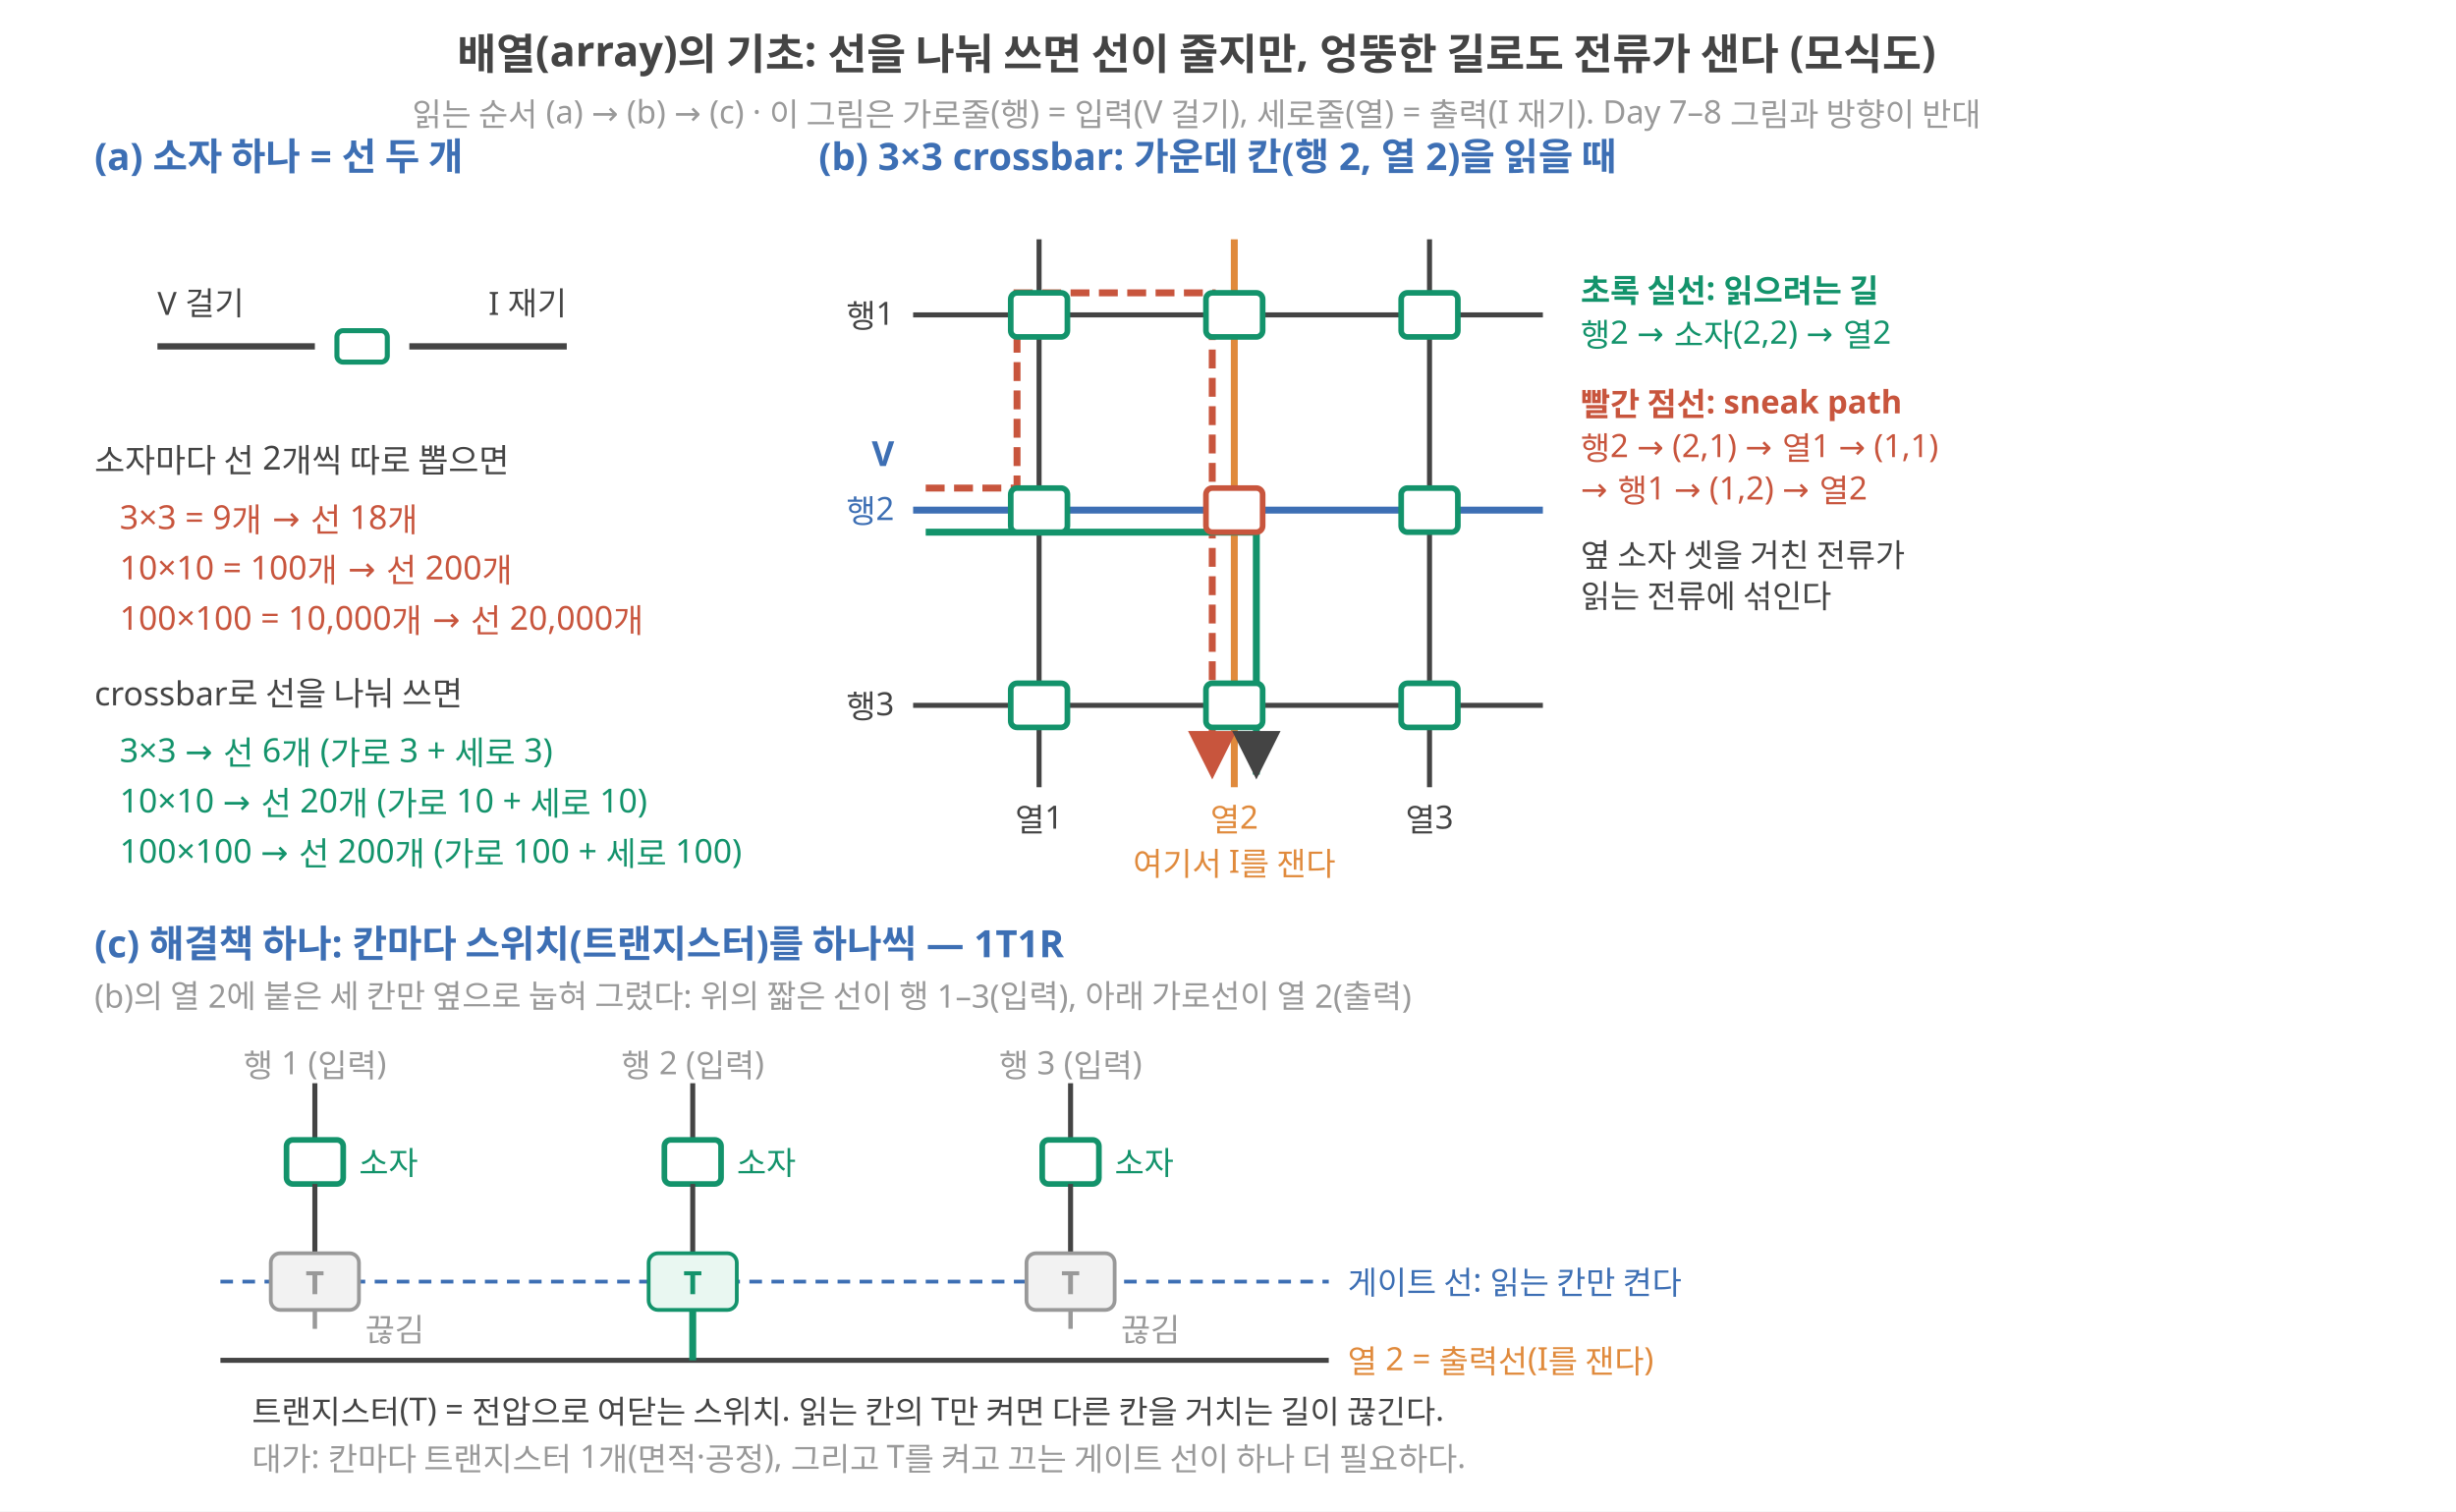
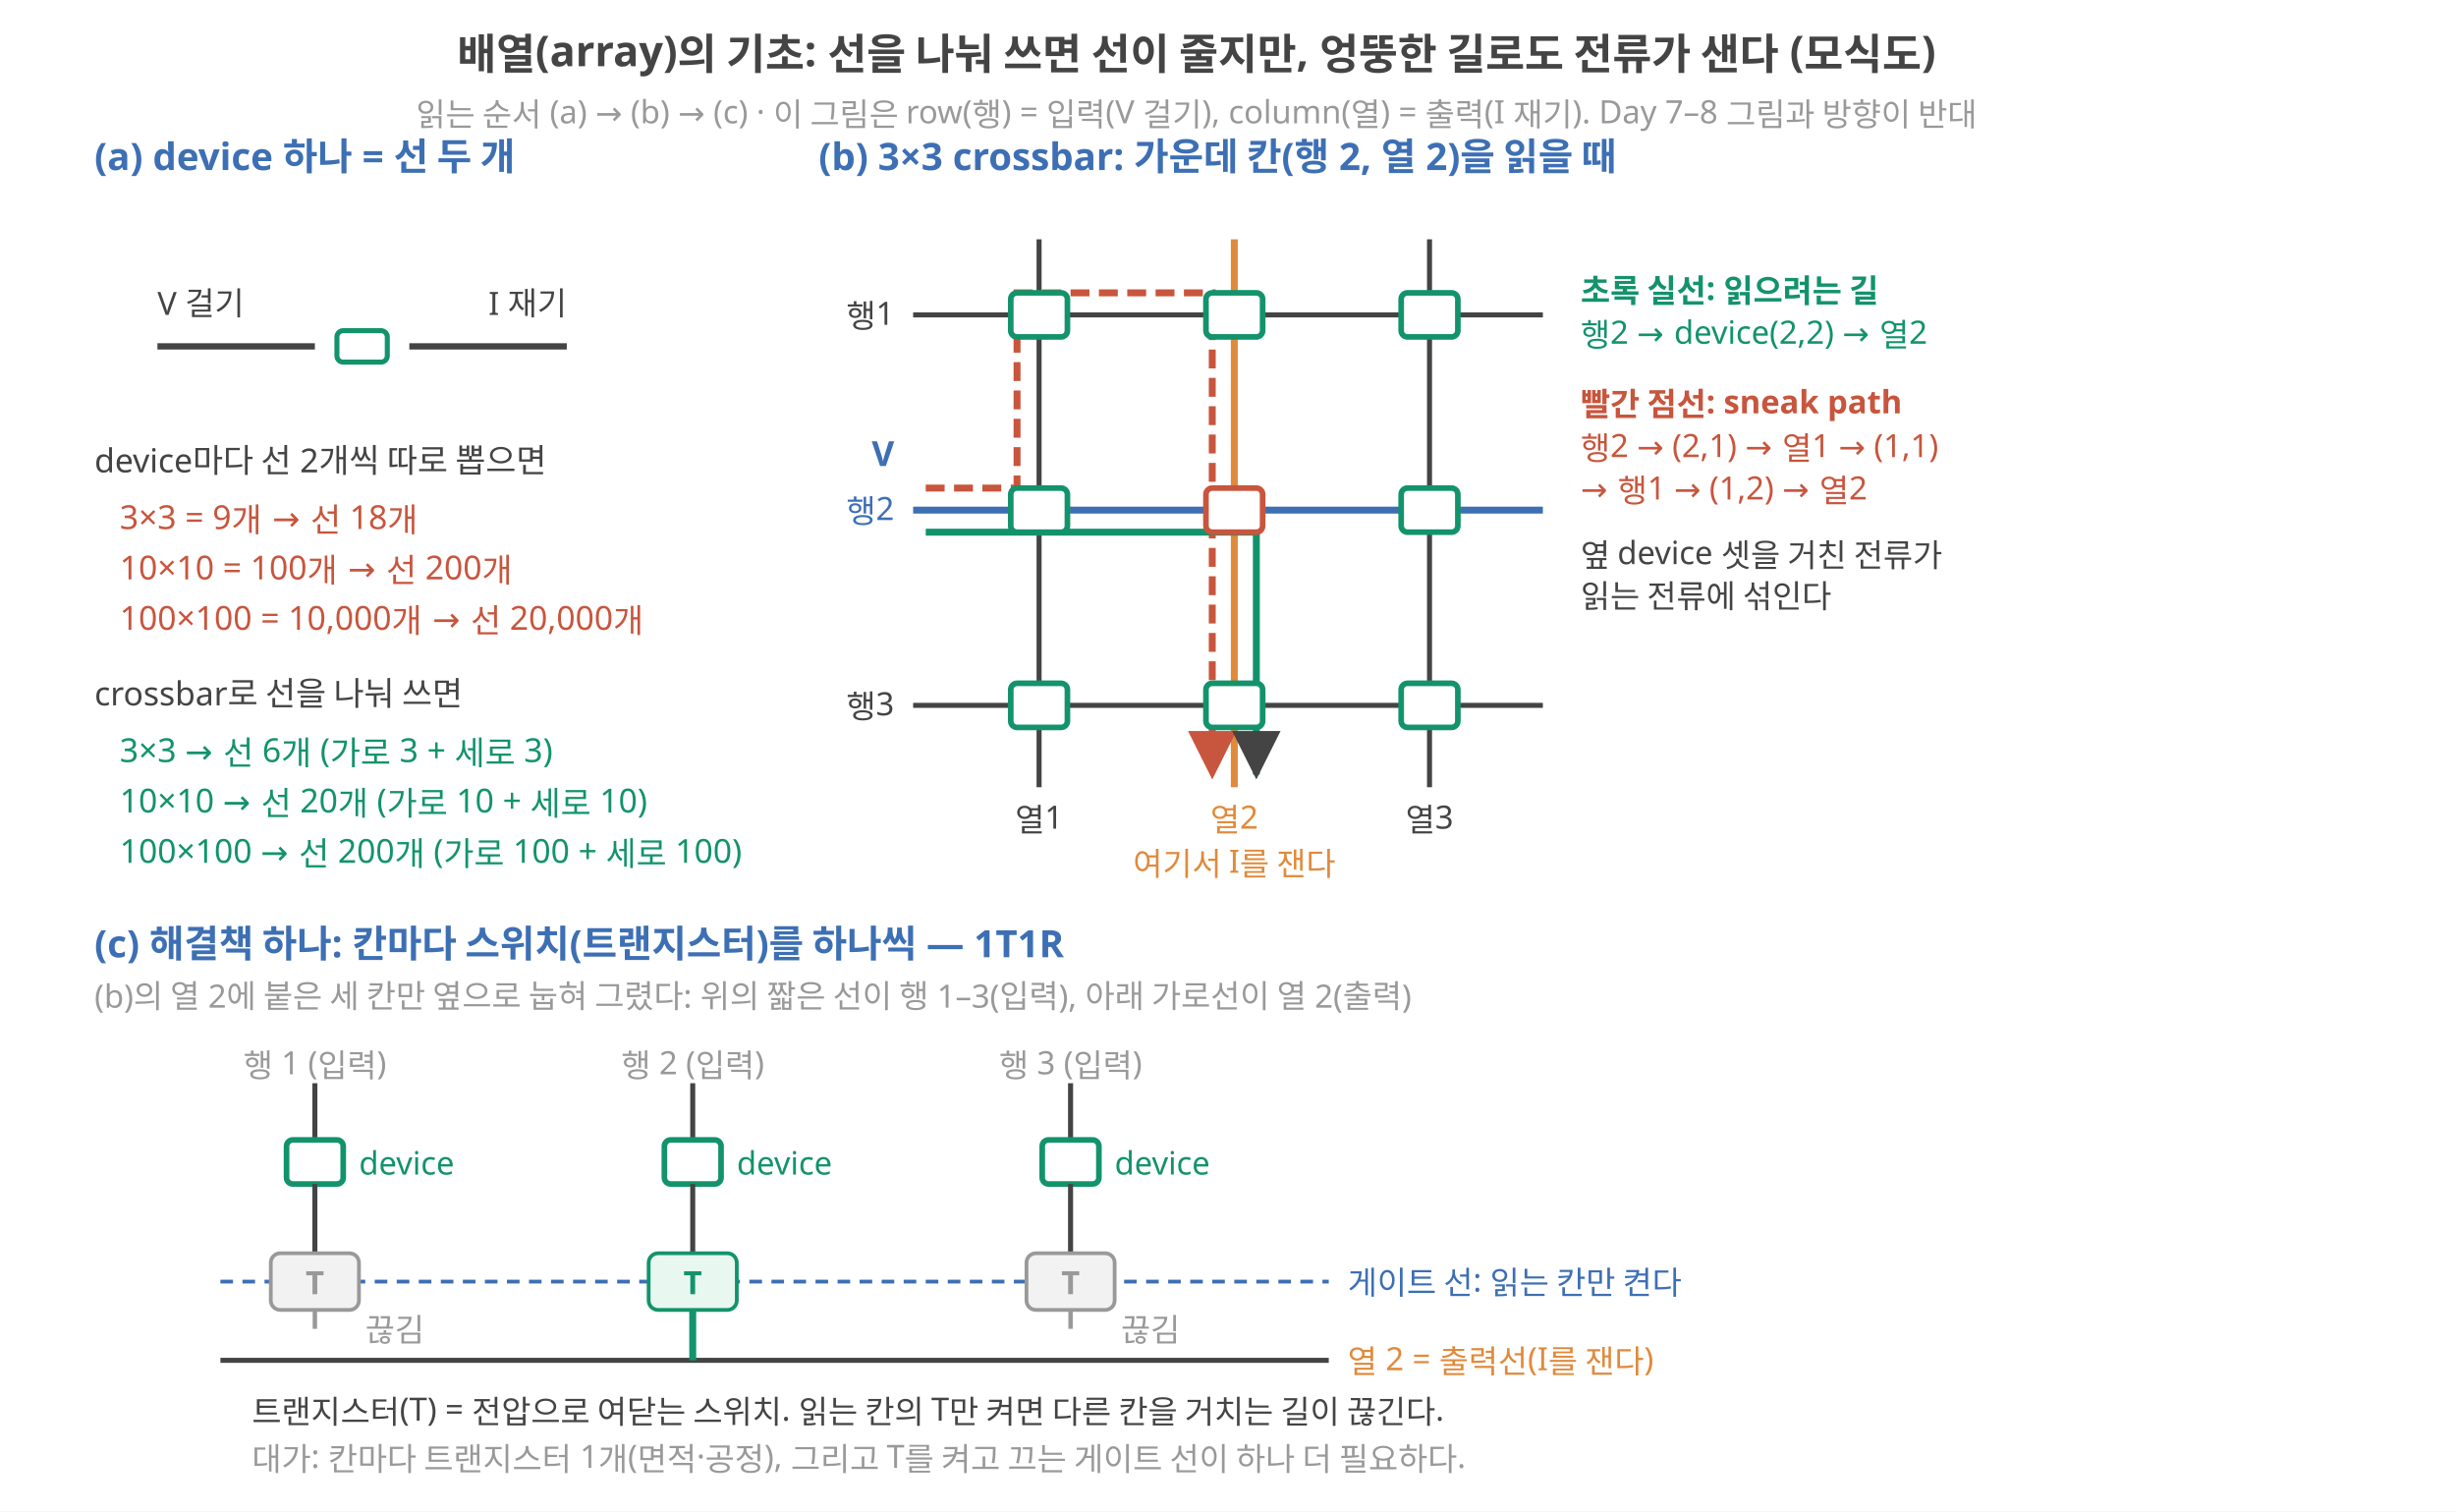
<svg xmlns="http://www.w3.org/2000/svg" viewBox="0 0 780 480" width="100%" font-family="Noto Sans KR, Malgun Gothic, sans-serif" font-size="13" fill="#444">
  <rect x="0" y="0" width="780" height="480" fill="#fff" />
  <defs>
    <marker id="arr" viewBox="0 0 10 10" refX="9" refY="5" markerWidth="7" markerHeight="7" orient="auto-start-reverse">
      <path d="M0,0 L10,5 L0,10 z" fill="#444" />
    </marker>
    <marker id="arrR" viewBox="0 0 10 10" refX="9" refY="5" markerWidth="7" markerHeight="7" orient="auto-start-reverse">
      <path d="M0,0 L10,5 L0,10 z" fill="#c8553d" />
    </marker>
  </defs>
  <text x="380" y="22" font-size="13.5" fill="#444" text-anchor="middle" font-weight="bold">배열(array)의 기초: 선을 나눠 쓰면 선이 줄지만, 엉뚱한 길로도 전류가 샌다 (모식도)</text>
-   <text x="380" y="40" font-size="10.2" fill="#999" text-anchor="middle" font-weight="normal">읽는 순서 (a) → (b) → (c) · 이 그림은 가로줄(행) = 입력(V 걸기), 세로줄(열) = 출력(I 재기). Day 7–8 그림과 방향이 반대</text>
-   <text x="30" y="54" font-size="12" fill="#3d6fb4" text-anchor="start" font-weight="bold">(a) 소자 하나 = 선 두 개</text>
+   <text x="380" y="40" font-size="10.2" fill="#999" text-anchor="middle" font-weight="normal">읽는 순서 (a) → (b) → (c) · 이 그림은 row(행) = 입력(V 걸기), column(열) = 출력(I 재기). Day 7–8 그림과 방향이 반대</text>
+   <text x="30" y="54" font-size="12" fill="#3d6fb4" text-anchor="start" font-weight="bold">(a) device 하나 = 선 두 개</text>
  <line x1="50" y1="110" x2="100" y2="110" stroke="#444" stroke-width="2" />
  <rect x="107.0" y="105.0" width="16" height="10" rx="2" fill="#fff" stroke="#13936b" stroke-width="1.6" />
  <line x1="130" y1="110" x2="180" y2="110" stroke="#444" stroke-width="2" />
  <text x="50" y="100" font-size="10.2" fill="#444" text-anchor="start" font-weight="normal">V 걸기</text>
  <text x="180" y="100" font-size="10.2" fill="#444" text-anchor="end" font-weight="normal">I 재기</text>
-   <text x="30" y="150" font-size="10.5" fill="#444" text-anchor="start" font-weight="normal">소자마다 선 2개씩 따로 뽑으면</text>
+   <text x="30" y="150" font-size="10.5" fill="#444" text-anchor="start" font-weight="normal">device마다 선 2개씩 따로 뽑으면</text>
  <text x="38" y="168" font-size="10.5" fill="#c8553d" text-anchor="start" font-weight="normal">3×3 = 9개 → 선 18개</text>
  <text x="38" y="184" font-size="10.5" fill="#c8553d" text-anchor="start" font-weight="normal">10×10 = 100개 → 선 200개</text>
  <text x="38" y="200" font-size="10.5" fill="#c8553d" text-anchor="start" font-weight="normal">100×100 = 10,000개 → 선 20,000개</text>
  <text x="30" y="224" font-size="10.5" fill="#444" text-anchor="start" font-weight="normal">crossbar로 선을 나눠 쓰면</text>
  <text x="38" y="242" font-size="10.5" fill="#13936b" text-anchor="start" font-weight="normal">3×3 → 선 6개 (가로 3 + 세로 3)</text>
  <text x="38" y="258" font-size="10.5" fill="#13936b" text-anchor="start" font-weight="normal">10×10 → 선 20개 (가로 10 + 세로 10)</text>
  <text x="38" y="274" font-size="10.5" fill="#13936b" text-anchor="start" font-weight="normal">100×100 → 선 200개 (가로 100 + 세로 100)</text>
  <text x="260" y="54" font-size="12" fill="#3d6fb4" text-anchor="start" font-weight="bold">(b) 3×3 crossbar: 가운데 칸(행 2, 열 2)을 읽을 때</text>
  <line x1="290" y1="100" x2="490" y2="100" stroke="#444" stroke-width="1.6" />
  <text x="284" y="104" font-size="10.2" fill="#444" text-anchor="end" font-weight="normal">행1</text>
  <line x1="290" y1="162" x2="490" y2="162" stroke="#3d6fb4" stroke-width="2.2" />
  <text x="284" y="166" font-size="10.2" fill="#3d6fb4" text-anchor="end" font-weight="normal">행2</text>
  <line x1="290" y1="224" x2="490" y2="224" stroke="#444" stroke-width="1.6" />
  <text x="284" y="228" font-size="10.2" fill="#444" text-anchor="end" font-weight="normal">행3</text>
  <line x1="330" y1="76" x2="330" y2="250" stroke="#444" stroke-width="1.6" />
  <text x="330" y="264" font-size="10.2" fill="#444" text-anchor="middle" font-weight="normal">열1</text>
  <line x1="392" y1="76" x2="392" y2="250" stroke="#e08a3c" stroke-width="2.2" />
  <text x="392" y="264" font-size="10.2" fill="#e08a3c" text-anchor="middle" font-weight="normal">열2</text>
  <line x1="454" y1="76" x2="454" y2="250" stroke="#444" stroke-width="1.6" />
  <text x="454" y="264" font-size="10.2" fill="#444" text-anchor="middle" font-weight="normal">열3</text>
  <polyline points="294.0,155.0 323.0,155.0 323.0,93.0 385.0,93.0 385.0,246.0" fill="none" stroke="#c8553d" stroke-width="2.2" stroke-dasharray="6 3" marker-end="url(#arrR)" />
  <polyline points="294,169 399,169 399,246" fill="none" stroke="#13936b" stroke-width="2.2" marker-end="url(#arr)" />
  <rect x="321" y="93" width="18" height="14" rx="2" fill="#fff" stroke="#13936b" stroke-width="1.8" />
  <rect x="383" y="93" width="18" height="14" rx="2" fill="#fff" stroke="#13936b" stroke-width="1.8" />
  <rect x="445" y="93" width="18" height="14" rx="2" fill="#fff" stroke="#13936b" stroke-width="1.8" />
  <rect x="321" y="155" width="18" height="14" rx="2" fill="#fff" stroke="#13936b" stroke-width="1.8" />
  <rect x="383" y="155" width="18" height="14" rx="2" fill="#fff" stroke="#c8553d" stroke-width="1.8" />
  <rect x="445" y="155" width="18" height="14" rx="2" fill="#fff" stroke="#13936b" stroke-width="1.8" />
  <rect x="321" y="217" width="18" height="14" rx="2" fill="#fff" stroke="#13936b" stroke-width="1.8" />
  <rect x="383" y="217" width="18" height="14" rx="2" fill="#fff" stroke="#13936b" stroke-width="1.8" />
  <rect x="445" y="217" width="18" height="14" rx="2" fill="#fff" stroke="#13936b" stroke-width="1.8" />
  <text x="284" y="148" font-size="11" fill="#3d6fb4" text-anchor="end" font-weight="bold">V</text>
  <text x="392" y="278" font-size="10.2" fill="#e08a3c" text-anchor="middle" font-weight="normal">여기서 I를 잰다</text>
  <text x="502" y="96" font-size="10.2" fill="#13936b" text-anchor="start" font-weight="bold">초록 실선: 읽으려는 길</text>
-   <text x="502" y="110" font-size="10.2" fill="#13936b" text-anchor="start" font-weight="normal">행2 → 소자(2,2) → 열2</text>
+   <text x="502" y="110" font-size="10.2" fill="#13936b" text-anchor="start" font-weight="normal">행2 → device(2,2) → 열2</text>
  <text x="502" y="132" font-size="10.2" fill="#c8553d" text-anchor="start" font-weight="bold">빨간 점선: sneak path</text>
  <text x="502" y="146" font-size="10.2" fill="#c8553d" text-anchor="start" font-weight="normal">행2 → (2,1) → 열1 → (1,1)</text>
  <text x="502" y="159" font-size="10.2" fill="#c8553d" text-anchor="start" font-weight="normal">→ 행1 → (1,2) → 열2</text>
-   <text x="502" y="180" font-size="10.2" fill="#444" text-anchor="start" font-weight="normal">옆 소자 셋을 거친 전류가</text>
+   <text x="502" y="180" font-size="10.2" fill="#444" text-anchor="start" font-weight="normal">옆 device 셋을 거친 전류가</text>
  <text x="502" y="193" font-size="10.2" fill="#444" text-anchor="start" font-weight="normal">읽는 전류에 섞인다</text>
  <text x="30" y="304" font-size="12" fill="#3d6fb4" text-anchor="start" font-weight="bold">(c) 해결책 하나: 칸마다 스위치(트랜지스터)를 하나씩 — 1T1R</text>
  <text x="30" y="320" font-size="10.2" fill="#999" text-anchor="start" font-weight="normal">(b)의 열 2에 붙은 세 칸만 옆으로 눕혀 그렸다: 위의 짧은 선이 행 1–3(입력), 아래 가로선이 열 2(출력)</text>
  <line x1="70" y1="432" x2="422" y2="432" stroke="#444" stroke-width="1.6" />
  <text x="428" y="436" font-size="10.2" fill="#e08a3c" text-anchor="start" font-weight="normal">열 2 = 출력선(I를 잰다)</text>
  <line x1="70" y1="407" x2="422" y2="407" stroke="#3d6fb4" stroke-width="1.2" stroke-dasharray="4 3" />
  <text x="428" y="411" font-size="10.2" fill="#3d6fb4" text-anchor="start" font-weight="normal">게이트 선: 읽는 칸만 켠다</text>
  <line x1="100" y1="344" x2="100" y2="362" stroke="#444" stroke-width="1.6" />
  <text x="100" y="342" font-size="10.2" fill="#999" text-anchor="middle" font-weight="normal">행 1 (입력)</text>
  <rect x="91" y="362" width="18" height="14" rx="2" fill="#fff" stroke="#13936b" stroke-width="1.8" />
  <line x1="100" y1="376" x2="100" y2="398" stroke="#444" stroke-width="1.6" />
  <rect x="86" y="398" width="28" height="18" rx="3" fill="#f2f2f2" stroke="#999" stroke-width="1.2" />
  <text x="100" y="411" font-size="10.2" fill="#999" text-anchor="middle" font-weight="bold">T</text>
  <line x1="100" y1="416" x2="100" y2="422" stroke="#999" stroke-width="1.4" />
  <text x="116" y="426" font-size="10.2" fill="#999" text-anchor="start" font-weight="normal">끊김</text>
-   <text x="114" y="373" font-size="10.2" fill="#13936b" text-anchor="start" font-weight="normal">소자</text>
+   <text x="114" y="373" font-size="10.2" fill="#13936b" text-anchor="start" font-weight="normal">device</text>
  <line x1="220" y1="344" x2="220" y2="362" stroke="#444" stroke-width="1.6" />
  <text x="220" y="342" font-size="10.2" fill="#999" text-anchor="middle" font-weight="normal">행 2 (입력)</text>
  <rect x="211" y="362" width="18" height="14" rx="2" fill="#fff" stroke="#13936b" stroke-width="1.8" />
  <line x1="220" y1="376" x2="220" y2="398" stroke="#444" stroke-width="1.6" />
  <rect x="206" y="398" width="28" height="18" rx="3" fill="#e9f7f1" stroke="#13936b" stroke-width="1.2" />
  <text x="220" y="411" font-size="10.2" fill="#13936b" text-anchor="middle" font-weight="bold">T</text>
  <line x1="220" y1="416" x2="220" y2="432" stroke="#13936b" stroke-width="2.2" />
-   <text x="234" y="373" font-size="10.2" fill="#13936b" text-anchor="start" font-weight="normal">소자</text>
+   <text x="234" y="373" font-size="10.2" fill="#13936b" text-anchor="start" font-weight="normal">device</text>
  <line x1="340" y1="344" x2="340" y2="362" stroke="#444" stroke-width="1.6" />
  <text x="340" y="342" font-size="10.2" fill="#999" text-anchor="middle" font-weight="normal">행 3 (입력)</text>
  <rect x="331" y="362" width="18" height="14" rx="2" fill="#fff" stroke="#13936b" stroke-width="1.8" />
  <line x1="340" y1="376" x2="340" y2="398" stroke="#444" stroke-width="1.6" />
  <rect x="326" y="398" width="28" height="18" rx="3" fill="#f2f2f2" stroke="#999" stroke-width="1.2" />
  <text x="340" y="411" font-size="10.2" fill="#999" text-anchor="middle" font-weight="bold">T</text>
  <line x1="340" y1="416" x2="340" y2="422" stroke="#999" stroke-width="1.4" />
  <text x="356" y="426" font-size="10.2" fill="#999" text-anchor="start" font-weight="normal">끊김</text>
-   <text x="354" y="373" font-size="10.2" fill="#13936b" text-anchor="start" font-weight="normal">소자</text>
+   <text x="354" y="373" font-size="10.2" fill="#13936b" text-anchor="start" font-weight="normal">device</text>
  <text x="80" y="452" font-size="10.2" fill="#444" text-anchor="start" font-weight="normal">트랜지스터(T) = 전압으로 여닫는 스위치. 읽는 칸의 T만 켜면 다른 칸을 거치는 길이 끊긴다.</text>
  <text x="80" y="467" font-size="10.2" fill="#999" text-anchor="start" font-weight="normal">대가: 칸마다 트랜지스터 1개(면적·공정), 그리고 T를 켜고 끄는 게이트 선이 하나 더 필요하다.</text>
</svg>
